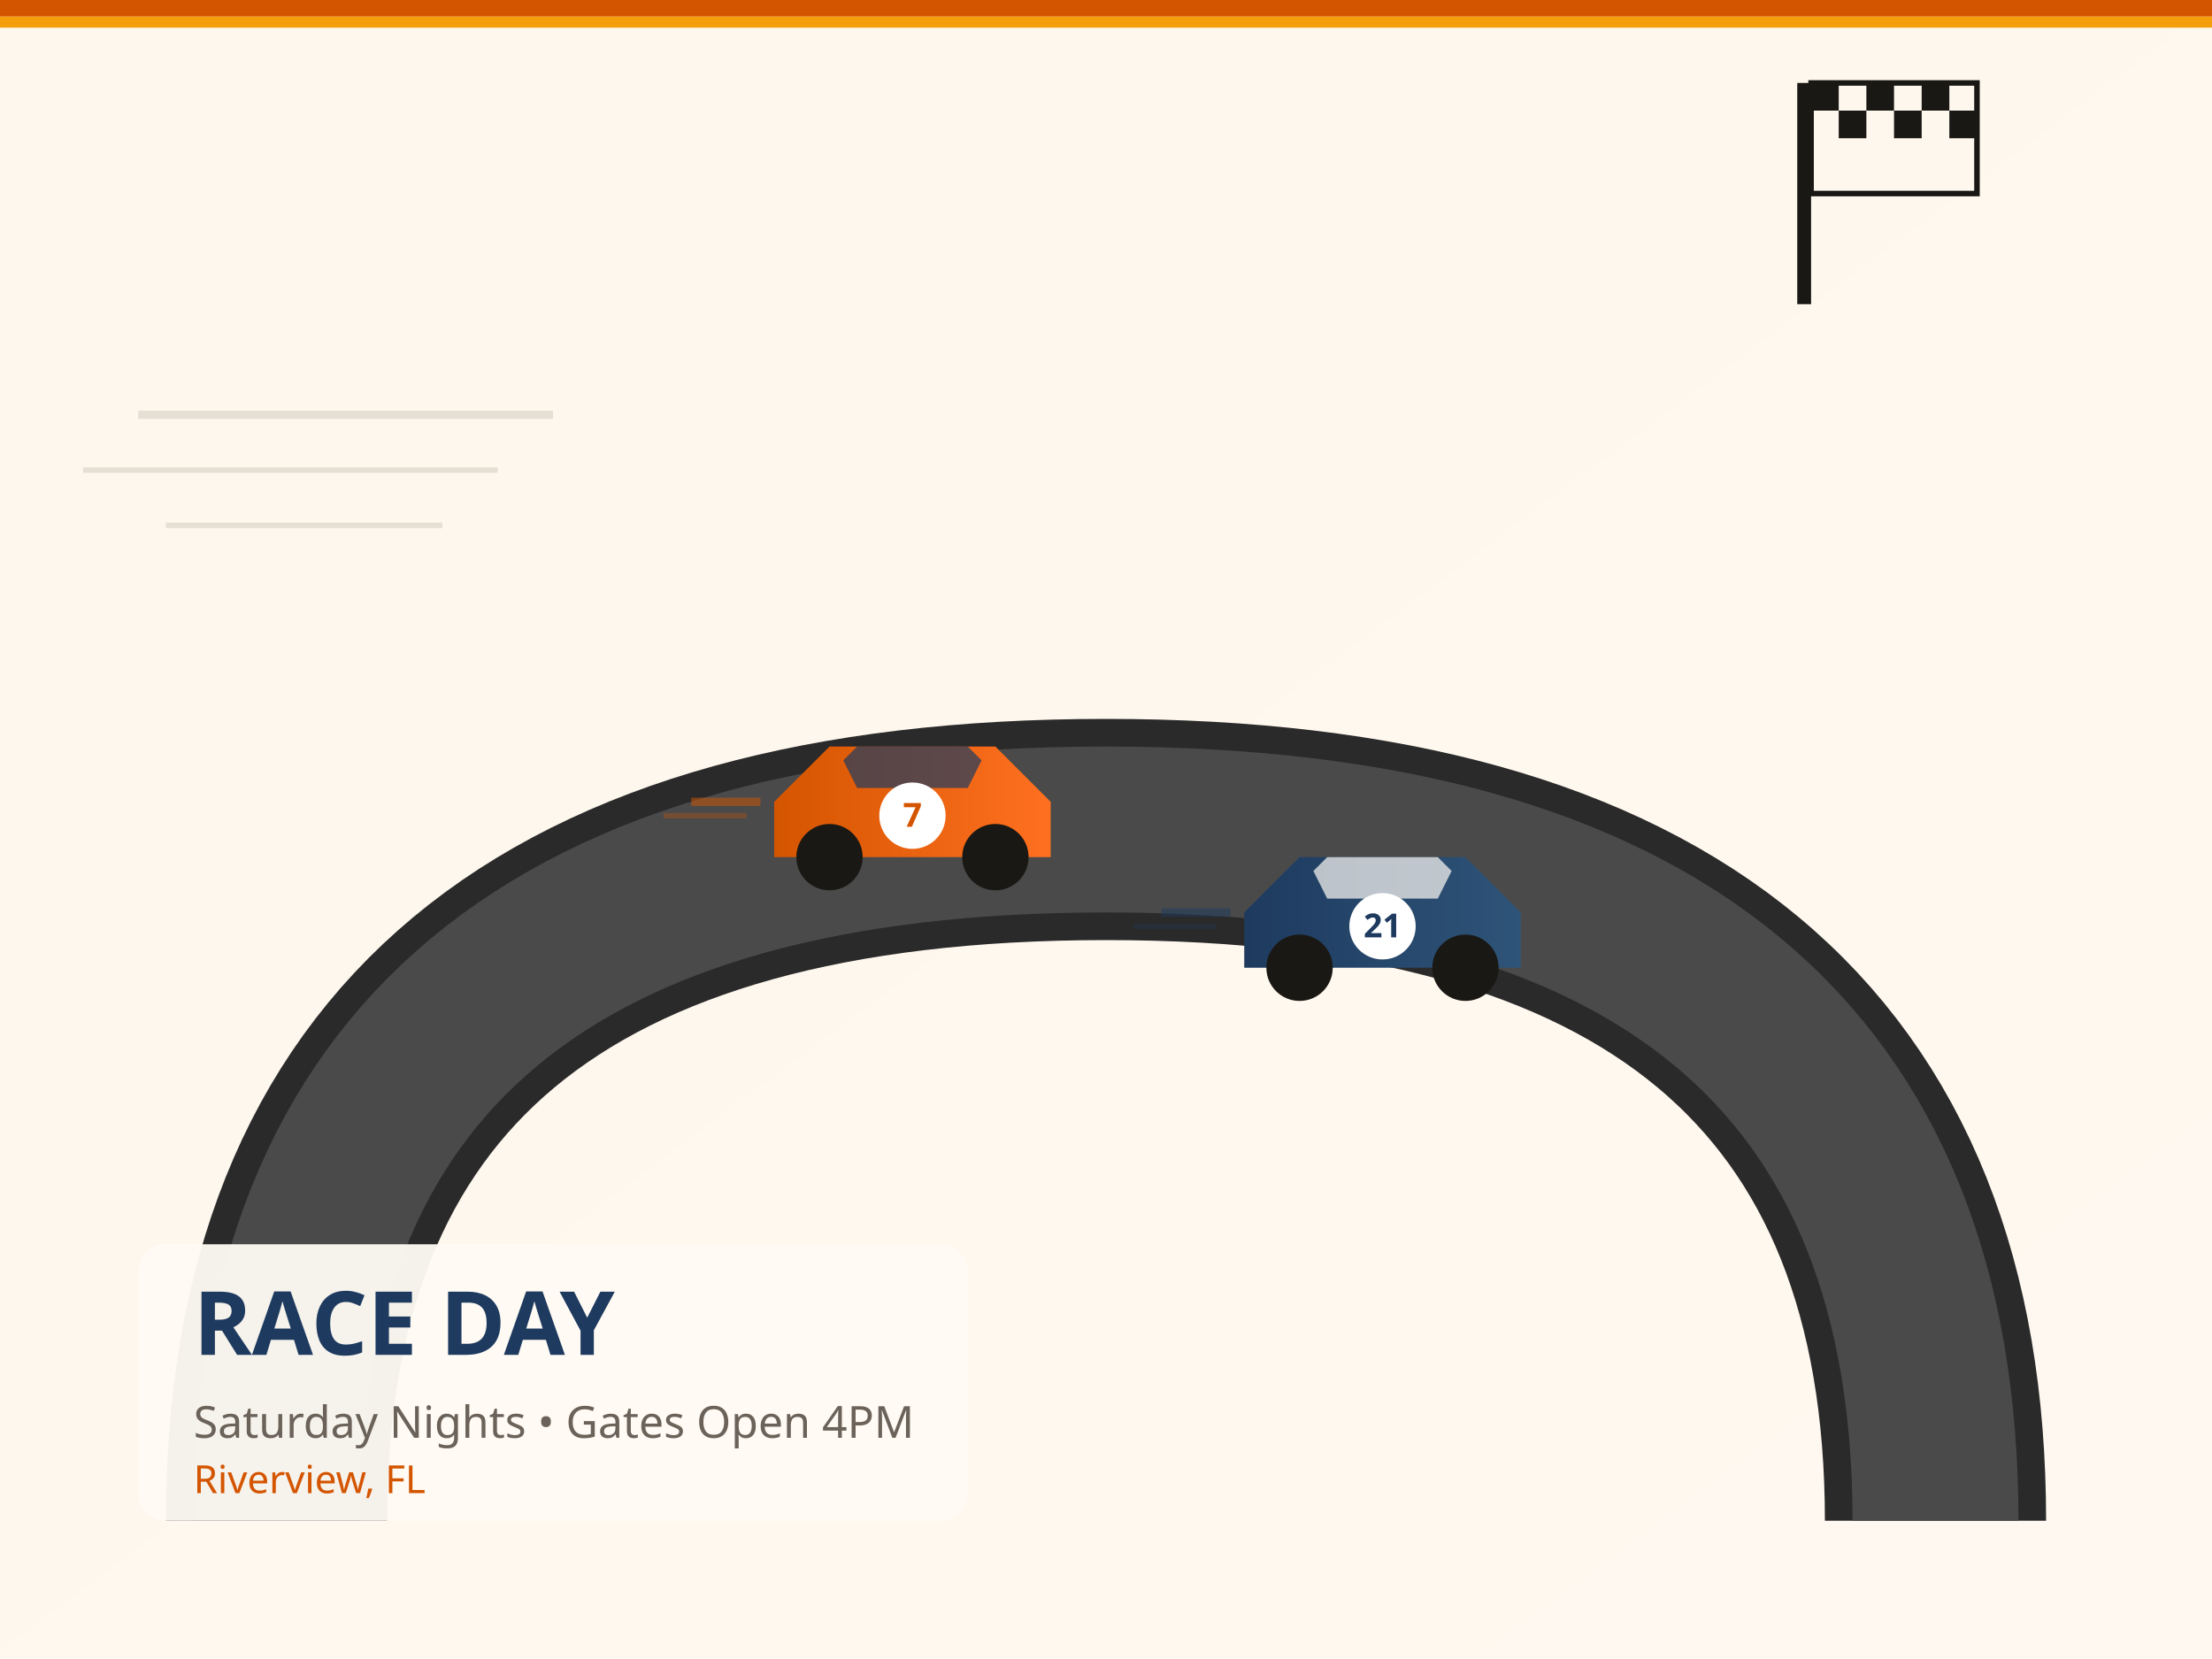
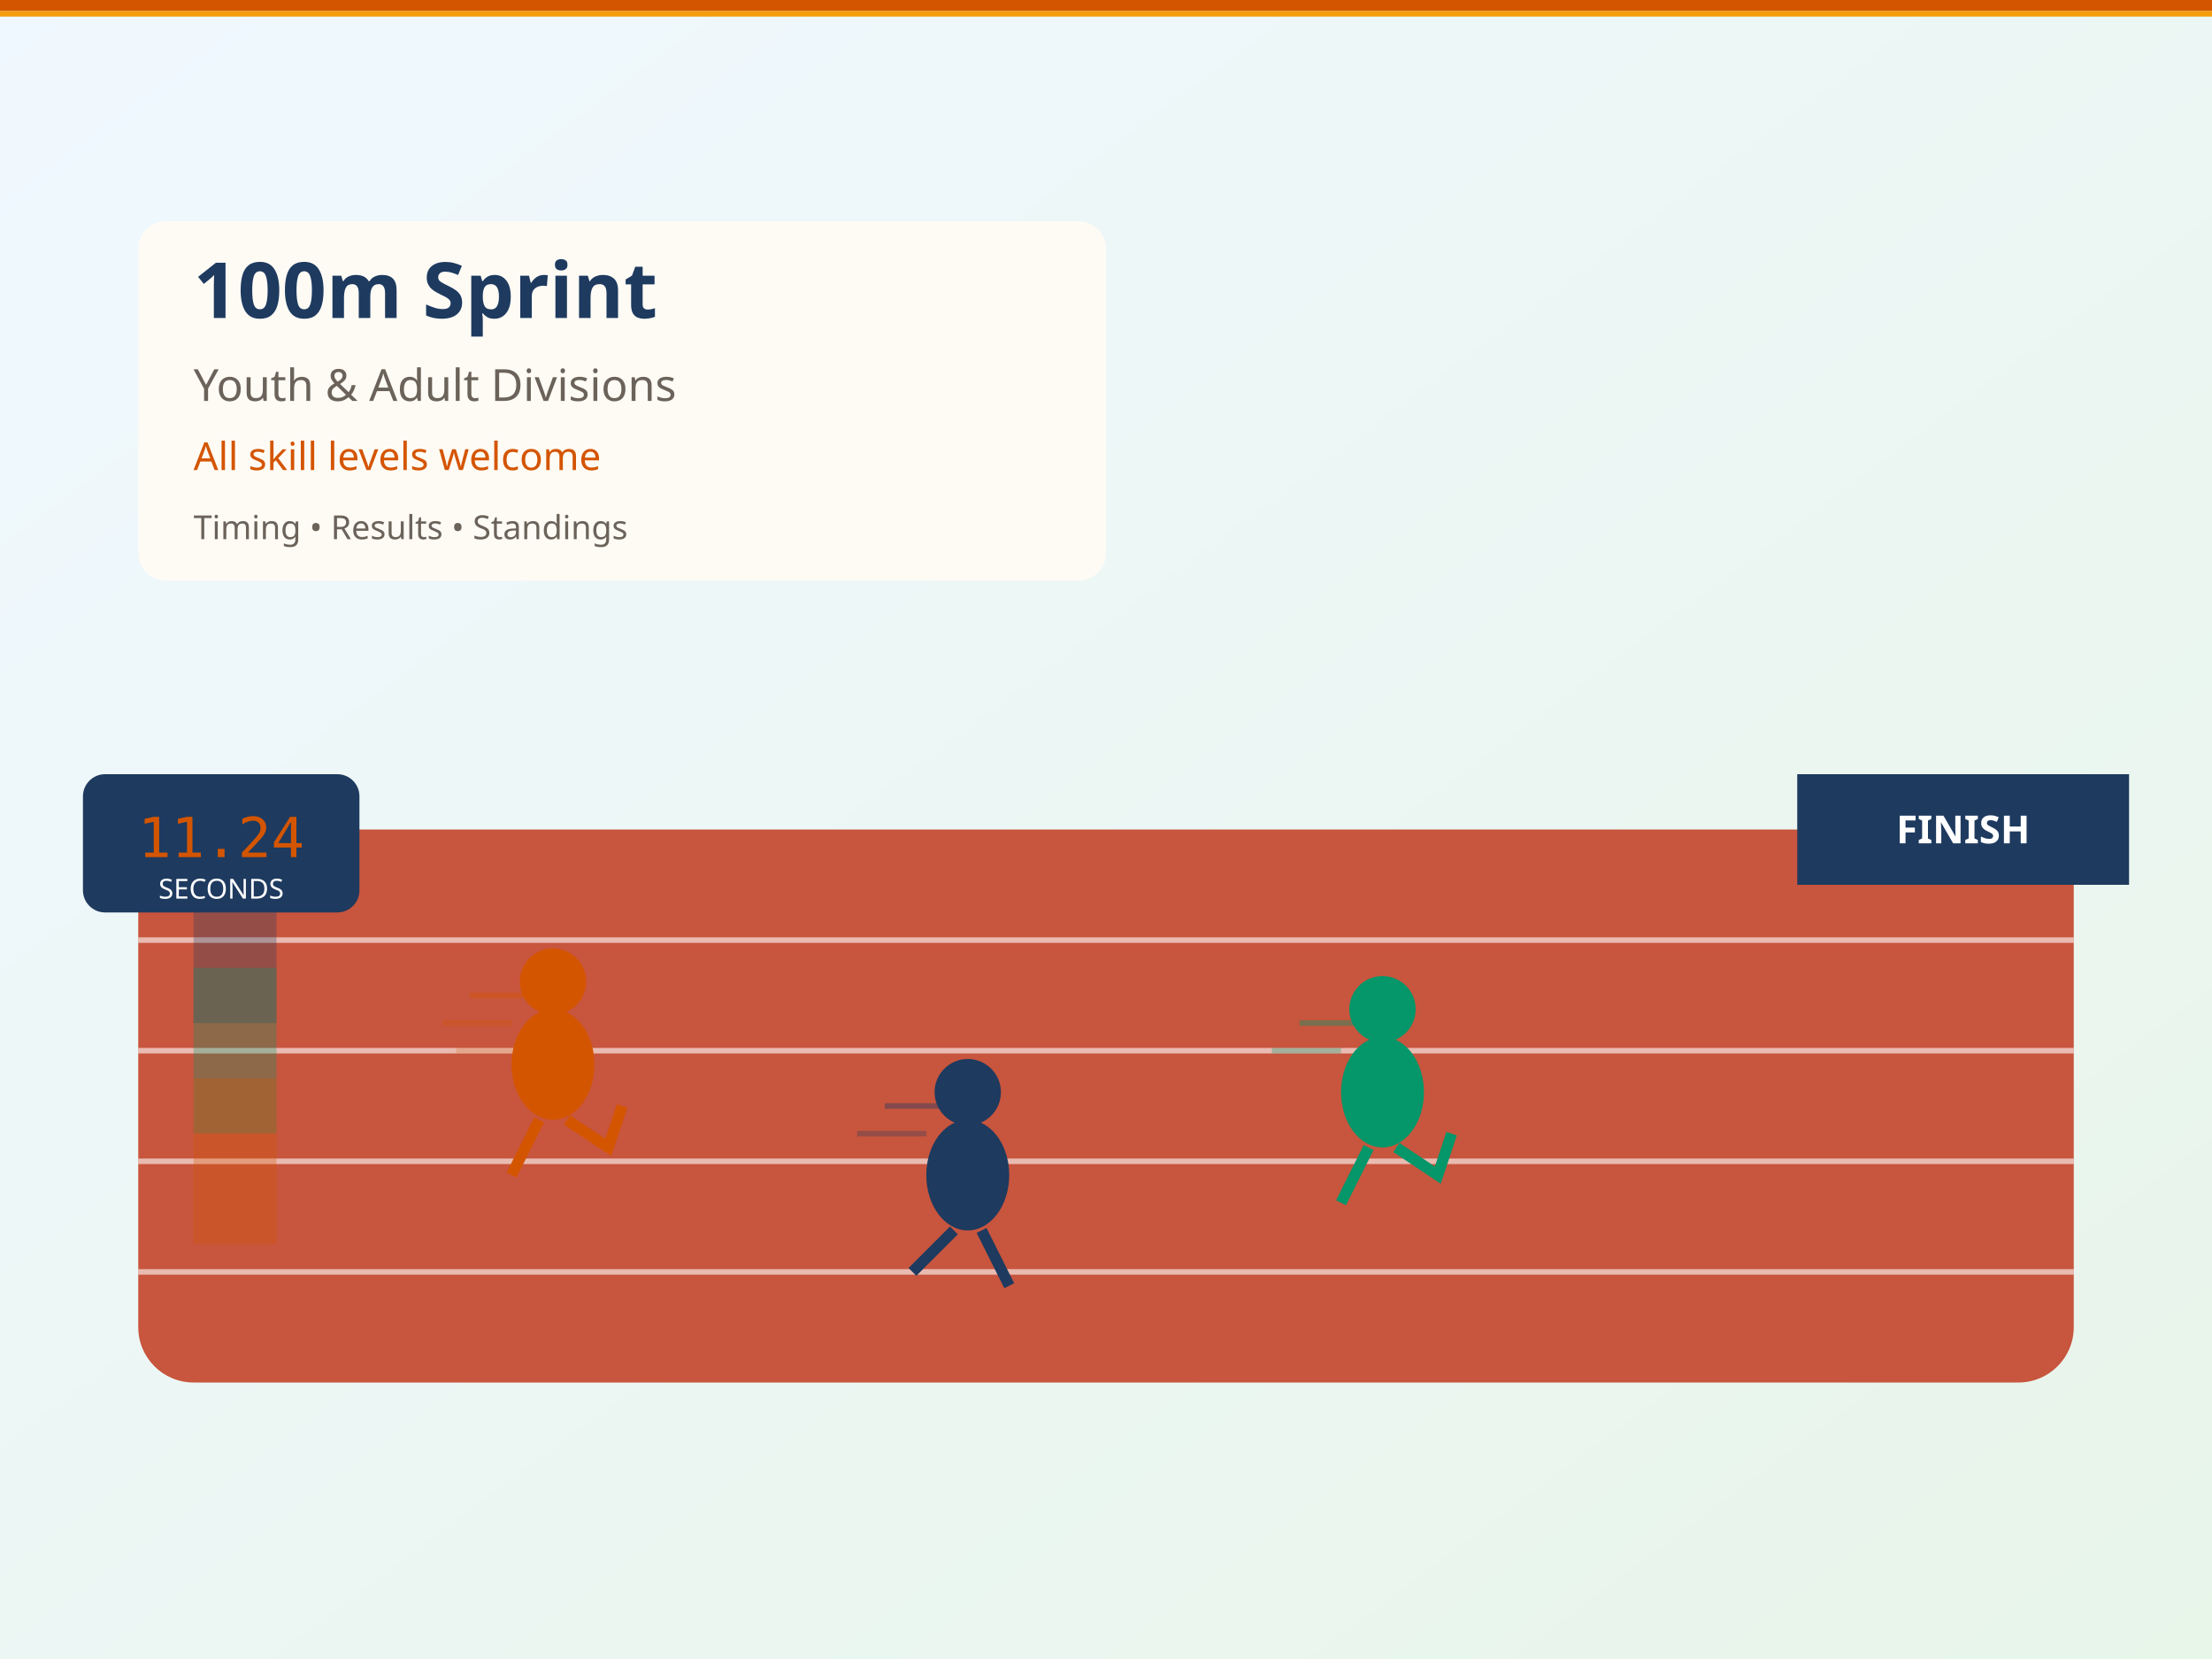
<svg xmlns="http://www.w3.org/2000/svg" viewBox="0 0 800 600" width="800" height="600">
  <defs>
-     <linearGradient id="trackBg" x1="0%" y1="0%" x2="100%" y2="100%">
-       <stop offset="0%" style="stop-color:#FEF7ED" />
-       <stop offset="100%" style="stop-color:#FFF8F0" />
+     <linearGradient id="bg" x1="0%" y1="0%" x2="100%" y2="100%">
+       <stop offset="0%" style="stop-color:#F0F8FF" />
+       <stop offset="100%" style="stop-color:#E8F5E9" />
    </linearGradient>
-     <linearGradient id="car1" x1="0%" y1="0%" x2="100%" y2="0%">
+     <linearGradient id="trackRed" x1="0%" y1="0%" x2="0%" y2="100%">
      <stop offset="0%" style="stop-color:#D45500" />
-       <stop offset="100%" style="stop-color:#FF7020" />
-     </linearGradient>
-     <linearGradient id="car2" x1="0%" y1="0%" x2="100%" y2="0%">
-       <stop offset="0%" style="stop-color:#1E3A5F" />
-       <stop offset="100%" style="stop-color:#2E5478" />
+       <stop offset="100%" style="stop-color:#B84700" />
    </linearGradient>
  </defs>
-   <rect width="800" height="600" fill="url(#trackBg)" />
-   <path d="M100 550 Q100 300 400 300 Q700 300 700 550" fill="none" stroke="#2A2A2A" stroke-width="80" />
-   <path d="M100 550 Q100 300 400 300 Q700 300 700 550" fill="none" stroke="#4A4A4A" stroke-width="60" />
-   <rect x="0" y="0" width="800" height="6" fill="#D45500" />
-   <rect x="0" y="6" width="800" height="4" fill="#F59E0B" />
-   <line x1="50" y1="150" x2="200" y2="150" stroke="#E8DFD4" stroke-width="3" />
-   <line x1="30" y1="170" x2="180" y2="170" stroke="#E8DFD4" stroke-width="2" />
-   <line x1="60" y1="190" x2="160" y2="190" stroke="#E8DFD4" stroke-width="2" />
-   <g transform="translate(280, 260)">
-     <path d="M0 30 L20 10 L80 10 L100 30 L100 50 L0 50 Z" fill="url(#car1)" />
-     <path d="M25 15 L30 10 L70 10 L75 15 L70 25 L30 25 Z" fill="#1E3A5F" opacity="0.7" />
-     <circle cx="50" cy="35" r="12" fill="white" />
-     <text x="50" y="39" text-anchor="middle" font-family="system-ui, sans-serif" font-size="12" font-weight="700" fill="#D45500">7</text>
-     <circle cx="20" cy="50" r="12" fill="#1A1814" />
-     <circle cx="80" cy="50" r="12" fill="#1A1814" />
-     <line x1="-30" y1="30" x2="-5" y2="30" stroke="#D45500" stroke-width="3" opacity="0.5" />
-     <line x1="-40" y1="35" x2="-10" y2="35" stroke="#D45500" stroke-width="2" opacity="0.3" />
+   <rect width="800" height="600" fill="url(#bg)" />
+   <rect x="0" y="0" width="800" height="4" fill="#D45500" />
+   <rect x="0" y="4" width="800" height="2" fill="#F59E0B" />
+   <rect x="50" y="300" width="700" height="200" rx="20" fill="#C8553D" />
+   <line x1="50" y1="340" x2="750" y2="340" stroke="white" stroke-width="2" opacity="0.6" />
+   <line x1="50" y1="380" x2="750" y2="380" stroke="white" stroke-width="2" opacity="0.6" />
+   <line x1="50" y1="420" x2="750" y2="420" stroke="white" stroke-width="2" opacity="0.6" />
+   <line x1="50" y1="460" x2="750" y2="460" stroke="white" stroke-width="2" opacity="0.6" />
+   <rect x="70" y="310" width="30" height="60" fill="#1E3A5F" opacity="0.3" />
+   <rect x="70" y="350" width="30" height="60" fill="#059669" opacity="0.3" />
+   <rect x="70" y="390" width="30" height="60" fill="#D45500" opacity="0.3" />
+   <g transform="translate(200, 340)">
+     <circle cx="0" cy="15" r="12" fill="#D45500" />
+     <ellipse cx="0" cy="45" rx="15" ry="20" fill="#D45500" />
+     <path d="M-5 65 L-15 85 M5 65 L20 75 L25 60" stroke="#D45500" stroke-width="4" fill="none" />
+     <line x1="-30" y1="20" x2="-10" y2="20" stroke="#D45500" stroke-width="2" opacity="0.4" />
+     <line x1="-40" y1="30" x2="-15" y2="30" stroke="#D45500" stroke-width="2" opacity="0.3" />
+     <line x1="-35" y1="40" x2="-10" y2="40" stroke="#D45500" stroke-width="2" opacity="0.2" />
  </g>
-   <g transform="translate(450, 300)">
-     <path d="M0 30 L20 10 L80 10 L100 30 L100 50 L0 50 Z" fill="url(#car2)" />
-     <path d="M25 15 L30 10 L70 10 L75 15 L70 25 L30 25 Z" fill="#FFFBF5" opacity="0.7" />
-     <circle cx="50" cy="35" r="12" fill="white" />
-     <text x="50" y="39" text-anchor="middle" font-family="system-ui, sans-serif" font-size="12" font-weight="700" fill="#1E3A5F">21</text>
-     <circle cx="20" cy="50" r="12" fill="#1A1814" />
-     <circle cx="80" cy="50" r="12" fill="#1A1814" />
-     <line x1="-30" y1="30" x2="-5" y2="30" stroke="#1E3A5F" stroke-width="3" opacity="0.5" />
-     <line x1="-40" y1="35" x2="-10" y2="35" stroke="#1E3A5F" stroke-width="2" opacity="0.3" />
+   <g transform="translate(350, 380)">
+     <circle cx="0" cy="15" r="12" fill="#1E3A5F" />
+     <ellipse cx="0" cy="45" rx="15" ry="20" fill="#1E3A5F" />
+     <path d="M-5 65 L-20 80 M5 65 L15 85" stroke="#1E3A5F" stroke-width="4" fill="none" />
+     <line x1="-30" y1="20" x2="-10" y2="20" stroke="#1E3A5F" stroke-width="2" opacity="0.4" />
+     <line x1="-40" y1="30" x2="-15" y2="30" stroke="#1E3A5F" stroke-width="2" opacity="0.3" />
  </g>
-   <g transform="translate(650, 30)">
-     <rect x="0" y="0" width="5" height="80" fill="#1A1814" />
-     <rect x="5" y="0" width="60" height="40" fill="none" stroke="#1A1814" stroke-width="2" />
-     <rect x="5" y="0" width="10" height="10" fill="#1A1814" />
-     <rect x="25" y="0" width="10" height="10" fill="#1A1814" />
-     <rect x="45" y="0" width="10" height="10" fill="#1A1814" />
-     <rect x="15" y="10" width="10" height="10" fill="#1A1814" />
-     <rect x="35" y="10" width="10" height="10" fill="#1A1814" />
-     <rect x="55" y="10" width="10" height="10" fill="#1A1814" />
+   <g transform="translate(500, 350)">
+     <circle cx="0" cy="15" r="12" fill="#059669" />
+     <ellipse cx="0" cy="45" rx="15" ry="20" fill="#059669" />
+     <path d="M-5 65 L-15 85 M5 65 L20 75 L25 60" stroke="#059669" stroke-width="4" fill="none" />
+     <line x1="-30" y1="20" x2="-10" y2="20" stroke="#059669" stroke-width="2" opacity="0.4" />
+     <line x1="-40" y1="30" x2="-15" y2="30" stroke="#059669" stroke-width="2" opacity="0.3" />
  </g>
-   <rect x="50" y="450" width="300" height="100" rx="10" fill="#FFFBF5" opacity="0.95" />
-   <text x="70" y="490" font-family="system-ui, sans-serif" font-size="32" font-weight="700" fill="#1E3A5F">RACE DAY</text>
-   <text x="70" y="520" font-family="system-ui, sans-serif" font-size="16" fill="#6B635A">Saturday Nights • Gates Open 4PM</text>
-   <text x="70" y="540" font-family="system-ui, sans-serif" font-size="14" fill="#D45500">Riverview, FL</text>
+   <rect x="650" y="280" width="120" height="40" fill="#1E3A5F" />
+   <text x="710" y="305" text-anchor="middle" font-family="system-ui, sans-serif" font-size="14" font-weight="600" fill="white">FINISH</text>
+   <rect x="30" y="280" width="100" height="50" rx="8" fill="#1E3A5F" />
+   <text x="80" y="310" text-anchor="middle" font-family="monospace" font-size="20" fill="#D45500">11.24</text>
+   <text x="80" y="325" text-anchor="middle" font-family="system-ui, sans-serif" font-size="10" fill="white">SECONDS</text>
+   <rect x="50" y="80" width="350" height="130" rx="10" fill="#FFFBF5" opacity="0.95" />
+   <text x="70" y="115" font-family="system-ui, sans-serif" font-size="28" font-weight="700" fill="#1E3A5F">100m Sprint</text>
+   <text x="70" y="145" font-family="system-ui, sans-serif" font-size="16" fill="#6B635A">Youth &amp; Adult Divisions</text>
+   <text x="70" y="170" font-family="system-ui, sans-serif" font-size="14" fill="#D45500">All skill levels welcome</text>
+   <text x="70" y="195" font-family="system-ui, sans-serif" font-size="12" fill="#6B635A">Timing • Results • Standings</text>
</svg>
